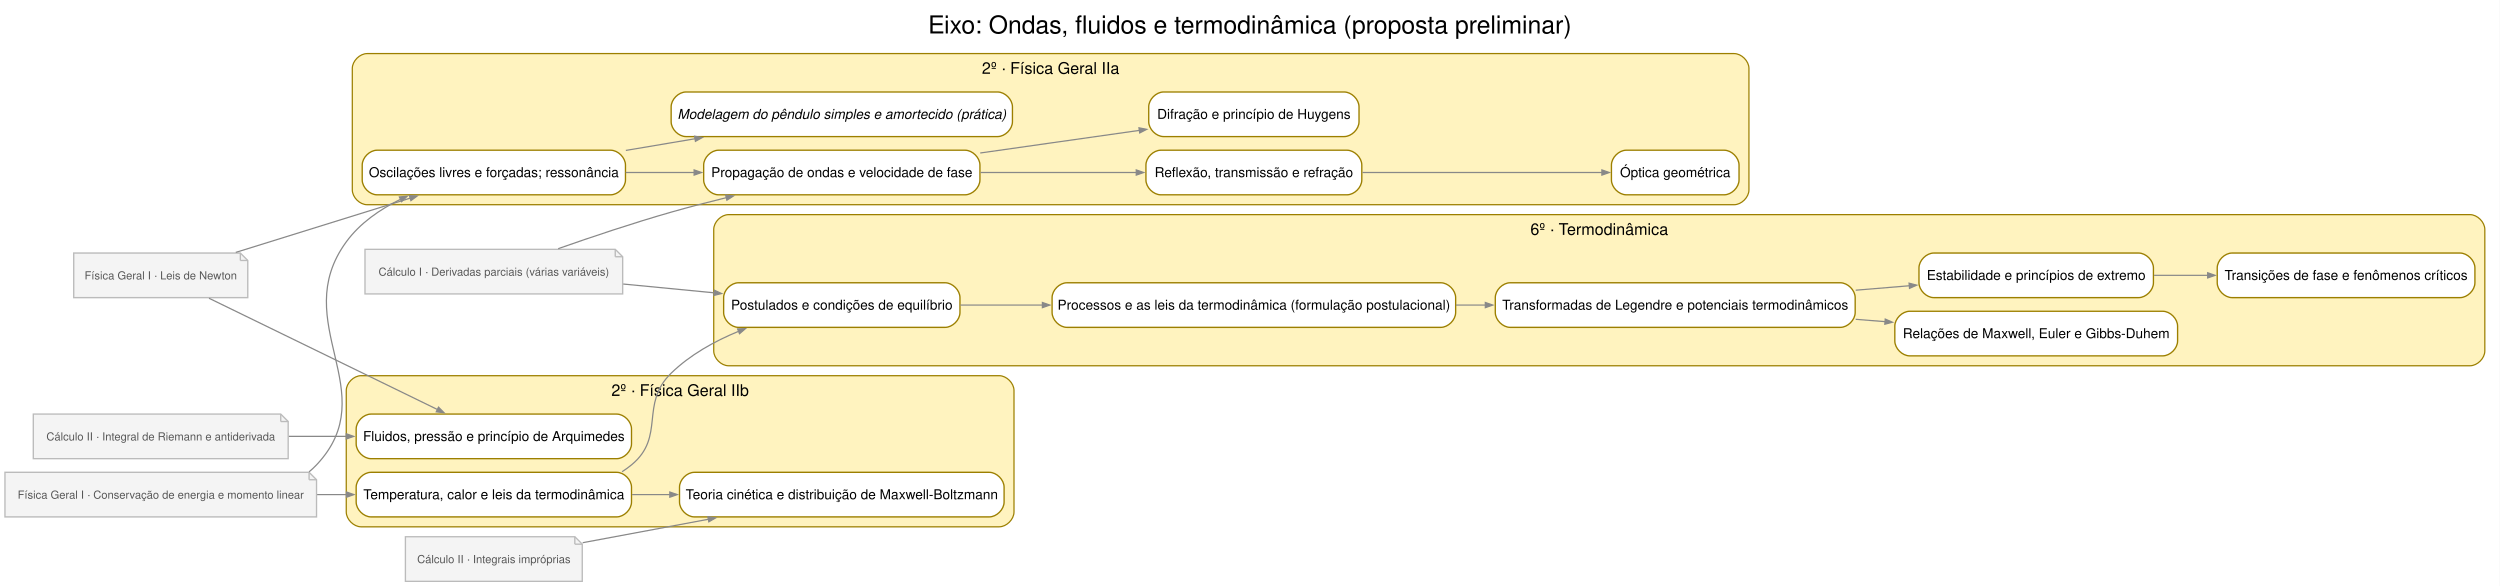
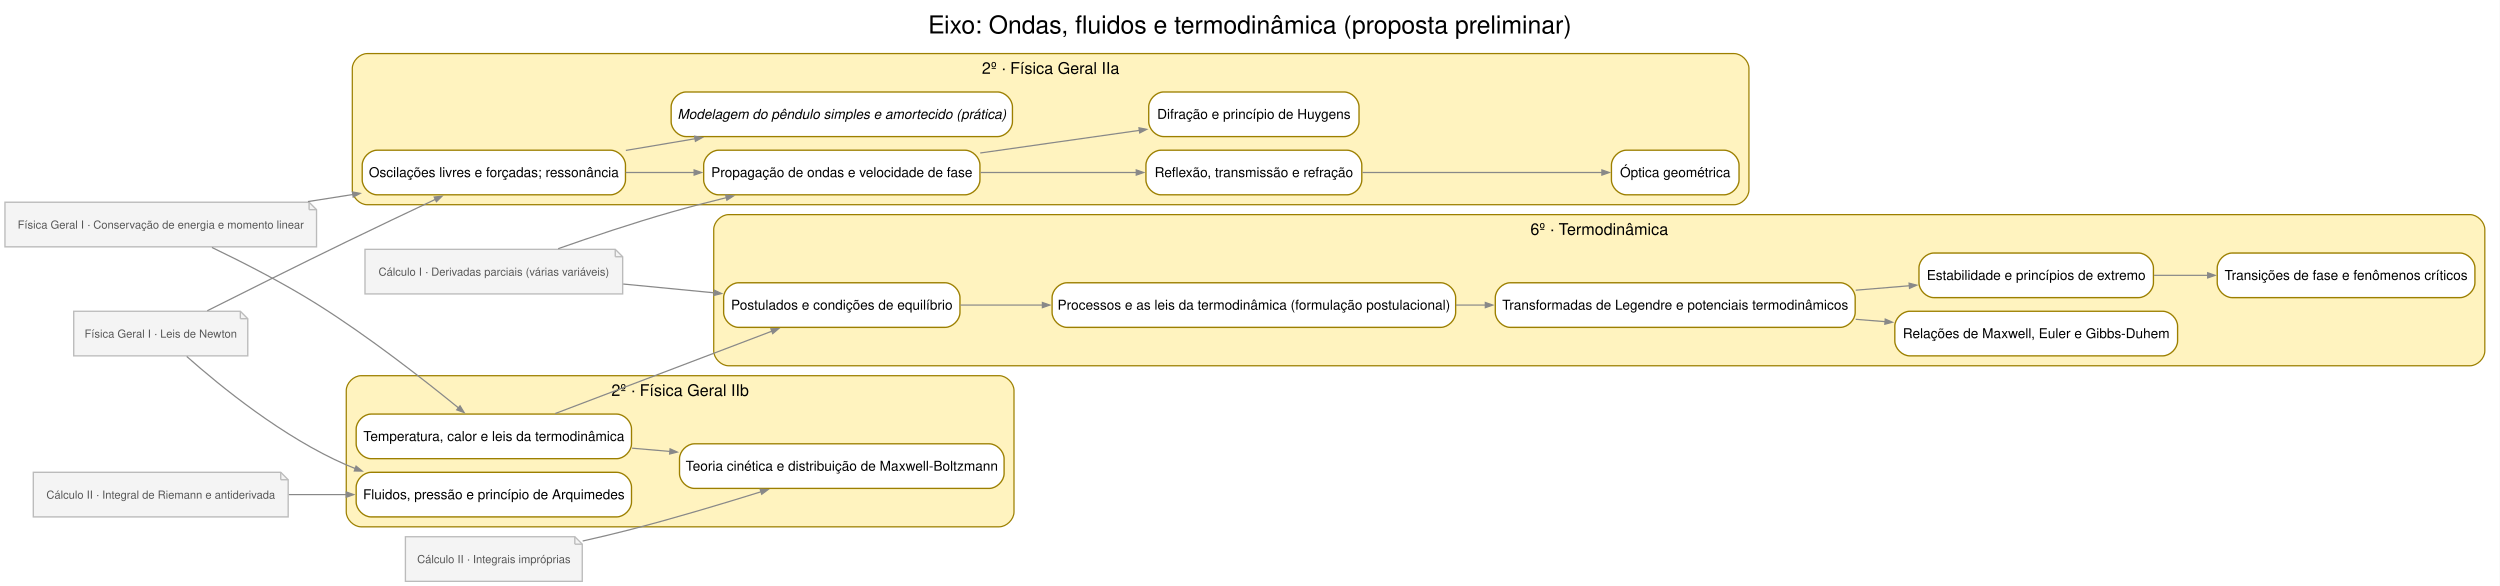
<svg xmlns="http://www.w3.org/2000/svg" width="2018pt" height="473pt" viewBox="0.00 0.00 2018.00 473.00">
  <g id="graph0" class="graph" transform="scale(1 1) rotate(0) translate(4 469.25)">
    <polygon fill="white" stroke="none" points="-4,4 -4,-469.25 2013.75,-469.25 2013.75,4 -4,4" />
    <text xml:space="preserve" text-anchor="middle" x="1004.88" y="-442.25" font-family="Helvetica,sans-Serif" font-size="20.00">Eixo: Ondas, fluidos e termodinâmica (proposta preliminar)</text>
    <g id="clust1" class="cluster">
      <path fill="#fff3bf" stroke="#9c7f00" d="M292.38,-304C292.38,-304 1395.75,-304 1395.75,-304 1401.75,-304 1407.75,-310 1407.75,-316 1407.75,-316 1407.75,-414 1407.75,-414 1407.75,-420 1401.75,-426 1395.75,-426 1395.75,-426 292.38,-426 292.38,-426 286.38,-426 280.38,-420 280.38,-414 280.38,-414 280.38,-316 280.38,-316 280.38,-310 286.38,-304 292.38,-304" />
      <text xml:space="preserve" text-anchor="middle" x="844.06" y="-409.65" font-family="Helvetica,sans-Serif" font-size="13.00">2º · Física Geral IIa</text>
    </g>
    <g id="clust2" class="cluster">
      <path fill="#fff3bf" stroke="#9c7f00" d="M287.5,-44C287.5,-44 802.5,-44 802.5,-44 808.5,-44 814.5,-50 814.5,-56 814.5,-56 814.5,-154 814.5,-154 814.5,-160 808.5,-166 802.5,-166 802.5,-166 287.5,-166 287.5,-166 281.5,-166 275.5,-160 275.5,-154 275.5,-154 275.5,-56 275.5,-56 275.5,-50 281.5,-44 287.5,-44" />
      <text xml:space="preserve" text-anchor="middle" x="545" y="-149.65" font-family="Helvetica,sans-Serif" font-size="13.00">2º · Física Geral IIb</text>
    </g>
    <g id="clust3" class="cluster">
      <path fill="#fff3bf" stroke="#9c7f00" d="M584.12,-174C584.12,-174 1989.75,-174 1989.75,-174 1995.75,-174 2001.75,-180 2001.75,-186 2001.75,-186 2001.75,-284 2001.75,-284 2001.75,-290 1995.75,-296 1989.75,-296 1989.75,-296 584.12,-296 584.12,-296 578.12,-296 572.12,-290 572.12,-284 572.12,-284 572.12,-186 572.12,-186 572.12,-180 578.12,-174 584.12,-174" />
      <text xml:space="preserve" text-anchor="middle" x="1286.94" y="-279.65" font-family="Helvetica,sans-Serif" font-size="13.00">6º · Termodinâmica</text>
    </g>
    <g id="node1" class="node">
      <path fill="white" stroke="#9c7f00" stroke-width="1.1" d="M488.88,-348C488.88,-348 300.38,-348 300.38,-348 294.38,-348 288.38,-342 288.38,-336 288.38,-336 288.38,-324 288.38,-324 288.38,-318 294.38,-312 300.38,-312 300.38,-312 488.88,-312 488.88,-312 494.88,-312 500.88,-318 500.88,-324 500.88,-324 500.88,-336 500.88,-336 500.88,-342 494.88,-348 488.88,-348" />
      <text xml:space="preserve" text-anchor="middle" x="394.62" y="-326.3" font-family="Helvetica,sans-Serif" font-size="11.00">Oscilações livres e forçadas; ressonância</text>
    </g>
    <g id="node2" class="node">
      <path fill="white" stroke="#9c7f00" stroke-width="1.1" d="M775,-348C775,-348 576,-348 576,-348 570,-348 564,-342 564,-336 564,-336 564,-324 564,-324 564,-318 570,-312 576,-312 576,-312 775,-312 775,-312 781,-312 787,-318 787,-324 787,-324 787,-336 787,-336 787,-342 781,-348 775,-348" />
      <text xml:space="preserve" text-anchor="middle" x="675.5" y="-326.3" font-family="Helvetica,sans-Serif" font-size="11.00">Propagação de ondas e velocidade de fase</text>
    </g>
    <g id="edge14" class="edge">
      <path fill="none" stroke="#888888" d="M501.06,-330C519.17,-330 538.09,-330 556.51,-330" />
      <polygon fill="#888888" stroke="#888888" points="556.3,-332.1 562.3,-330 556.3,-327.9 556.3,-332.1" />
    </g>
    <g id="node6" class="node">
      <path fill="white" stroke="#9c7f00" stroke-width="1.1" d="M801.25,-395C801.25,-395 549.75,-395 549.75,-395 543.75,-395 537.75,-389 537.75,-383 537.75,-383 537.75,-371 537.75,-371 537.75,-365 543.75,-359 549.75,-359 549.75,-359 801.25,-359 801.25,-359 807.25,-359 813.25,-365 813.25,-371 813.25,-371 813.25,-383 813.25,-383 813.25,-389 807.25,-395 801.25,-395" />
      <text xml:space="preserve" text-anchor="middle" x="675.5" y="-373.3" font-family="Helvetica,sans-Serif" font-style="oblique" font-size="11.00">Modelagem do pêndulo simples e amortecido (prática)</text>
    </g>
-     <g id="edge4" class="edge">
+     <g id="edge9" class="edge">
      <path fill="none" stroke="#888888" d="M501.18,-347.83C513.51,-349.91 525.91,-352 537.75,-354 544.11,-355.07 550.64,-356.17 557.24,-357.28" />
      <polygon fill="#888888" stroke="#888888" points="556.65,-359.31 562.92,-358.24 557.35,-355.17 556.65,-359.31" />
    </g>
    <g id="node3" class="node">
      <path fill="white" stroke="#9c7f00" stroke-width="1.1" d="M1083.25,-348C1083.25,-348 933,-348 933,-348 927,-348 921,-342 921,-336 921,-336 921,-324 921,-324 921,-318 927,-312 933,-312 933,-312 1083.25,-312 1083.25,-312 1089.25,-312 1095.25,-318 1095.25,-324 1095.25,-324 1095.25,-336 1095.25,-336 1095.25,-342 1089.25,-348 1083.25,-348" />
      <text xml:space="preserve" text-anchor="middle" x="1008.12" y="-326.3" font-family="Helvetica,sans-Serif" font-size="11.00">Reflexão, transmissão e refração</text>
    </g>
-     <g id="edge11" class="edge">
+     <g id="edge19" class="edge">
      <path fill="none" stroke="#888888" d="M787.51,-330C828.4,-330 874.27,-330 913.47,-330" />
      <polygon fill="#888888" stroke="#888888" points="913.19,-332.1 919.19,-330 913.19,-327.9 913.19,-332.1" />
    </g>
    <g id="node4" class="node">
      <path fill="white" stroke="#9c7f00" stroke-width="1.1" d="M1081,-395C1081,-395 935.25,-395 935.25,-395 929.25,-395 923.25,-389 923.25,-383 923.25,-383 923.25,-371 923.25,-371 923.25,-365 929.25,-359 935.25,-359 935.25,-359 1081,-359 1081,-359 1087,-359 1093,-365 1093,-371 1093,-371 1093,-383 1093,-383 1093,-389 1087,-395 1081,-395" />
      <text xml:space="preserve" text-anchor="middle" x="1008.12" y="-373.3" font-family="Helvetica,sans-Serif" font-size="11.00">Difração e princípio de Huygens</text>
    </g>
-     <g id="edge6" class="edge">
+     <g id="edge3" class="edge">
      <path fill="none" stroke="#888888" d="M787.24,-345.75C806.58,-348.5 826.5,-351.33 845.25,-354 868.07,-357.24 892.71,-360.74 915.7,-364.01" />
      <polygon fill="#888888" stroke="#888888" points="915.37,-366.09 921.61,-364.85 915.97,-361.93 915.37,-366.09" />
    </g>
    <g id="node5" class="node">
      <path fill="white" stroke="#9c7f00" stroke-width="1.1" d="M1387.75,-348C1387.75,-348 1308.75,-348 1308.75,-348 1302.75,-348 1296.75,-342 1296.75,-336 1296.75,-336 1296.75,-324 1296.75,-324 1296.75,-318 1302.75,-312 1308.75,-312 1308.75,-312 1387.75,-312 1387.75,-312 1393.75,-312 1399.75,-318 1399.75,-324 1399.75,-324 1399.75,-336 1399.75,-336 1399.75,-342 1393.75,-348 1387.75,-348" />
      <text xml:space="preserve" text-anchor="middle" x="1348.25" y="-326.3" font-family="Helvetica,sans-Serif" font-size="11.00">Óptica geométrica</text>
    </g>
-     <g id="edge13" class="edge">
+     <g id="edge5" class="edge">
      <path fill="none" stroke="#888888" d="M1095.76,-330C1156.5,-330 1236.02,-330 1289.23,-330" />
      <polygon fill="#888888" stroke="#888888" points="1289.05,-332.1 1295.05,-330 1289.05,-327.9 1289.05,-332.1" />
    </g>
    <g id="node7" class="node">
-       <path fill="white" stroke="#9c7f00" stroke-width="1.1" d="M493.75,-135C493.75,-135 295.5,-135 295.5,-135 289.5,-135 283.5,-129 283.5,-123 283.5,-123 283.5,-111 283.5,-111 283.5,-105 289.5,-99 295.5,-99 295.5,-99 493.75,-99 493.75,-99 499.75,-99 505.75,-105 505.75,-111 505.75,-111 505.75,-123 505.75,-123 505.75,-129 499.75,-135 493.75,-135" />
-       <text xml:space="preserve" text-anchor="middle" x="394.62" y="-113.3" font-family="Helvetica,sans-Serif" font-size="11.00">Fluidos, pressão e princípio de Arquimedes</text>
+       <path fill="white" stroke="#9c7f00" stroke-width="1.1" d="M493.75,-88C493.75,-88 295.5,-88 295.5,-88 289.5,-88 283.5,-82 283.5,-76 283.5,-76 283.5,-64 283.5,-64 283.5,-58 289.5,-52 295.5,-52 295.5,-52 493.75,-52 493.75,-52 499.75,-52 505.75,-58 505.75,-64 505.75,-64 505.75,-76 505.75,-76 505.75,-82 499.75,-88 493.75,-88" />
+       <text xml:space="preserve" text-anchor="middle" x="394.62" y="-66.3" font-family="Helvetica,sans-Serif" font-size="11.00">Fluidos, pressão e princípio de Arquimedes</text>
    </g>
    <g id="node8" class="node">
-       <path fill="white" stroke="#9c7f00" stroke-width="1.1" d="M493.75,-88C493.75,-88 295.5,-88 295.5,-88 289.5,-88 283.5,-82 283.5,-76 283.5,-76 283.5,-64 283.5,-64 283.5,-58 289.5,-52 295.5,-52 295.5,-52 493.75,-52 493.75,-52 499.75,-52 505.75,-58 505.75,-64 505.75,-64 505.75,-76 505.75,-76 505.75,-82 499.75,-88 493.75,-88" />
-       <text xml:space="preserve" text-anchor="middle" x="394.62" y="-66.3" font-family="Helvetica,sans-Serif" font-size="11.00">Temperatura, calor e leis da termodinâmica</text>
+       <path fill="white" stroke="#9c7f00" stroke-width="1.1" d="M493.75,-135C493.75,-135 295.5,-135 295.5,-135 289.5,-135 283.5,-129 283.5,-123 283.5,-123 283.5,-111 283.5,-111 283.5,-105 289.5,-99 295.5,-99 295.5,-99 493.75,-99 493.75,-99 499.75,-99 505.75,-105 505.75,-111 505.75,-111 505.75,-123 505.75,-123 505.75,-129 499.75,-135 493.75,-135" />
+       <text xml:space="preserve" text-anchor="middle" x="394.62" y="-113.3" font-family="Helvetica,sans-Serif" font-size="11.00">Temperatura, calor e leis da termodinâmica</text>
    </g>
    <g id="node9" class="node">
-       <path fill="white" stroke="#9c7f00" stroke-width="1.1" d="M794.5,-88C794.5,-88 556.5,-88 556.5,-88 550.5,-88 544.5,-82 544.5,-76 544.5,-76 544.5,-64 544.5,-64 544.5,-58 550.5,-52 556.5,-52 556.5,-52 794.5,-52 794.5,-52 800.5,-52 806.5,-58 806.5,-64 806.5,-64 806.5,-76 806.5,-76 806.5,-82 800.5,-88 794.5,-88" />
-       <text xml:space="preserve" text-anchor="middle" x="675.5" y="-66.3" font-family="Helvetica,sans-Serif" font-size="11.00">Teoria cinética e distribuição de Maxwell-Boltzmann</text>
+       <path fill="white" stroke="#9c7f00" stroke-width="1.1" d="M794.5,-111C794.5,-111 556.5,-111 556.5,-111 550.5,-111 544.5,-105 544.5,-99 544.5,-99 544.5,-87 544.5,-87 544.5,-81 550.5,-75 556.5,-75 556.5,-75 794.5,-75 794.5,-75 800.5,-75 806.5,-81 806.5,-87 806.5,-87 806.5,-99 806.5,-99 806.5,-105 800.5,-111 794.5,-111" />
+       <text xml:space="preserve" text-anchor="middle" x="675.5" y="-89.3" font-family="Helvetica,sans-Serif" font-size="11.00">Teoria cinética e distribuição de Maxwell-Boltzmann</text>
    </g>
-     <g id="edge18" class="edge">
-       <path fill="none" stroke="#888888" d="M506.24,-70C516.28,-70 526.52,-70 536.75,-70" />
-       <polygon fill="#888888" stroke="#888888" points="536.68,-72.1 542.68,-70 536.68,-67.9 536.68,-72.1" />
+     <g id="edge11" class="edge">
+       <path fill="none" stroke="#888888" d="M506.24,-107.48C516.28,-106.62 526.52,-105.74 536.75,-104.85" />
+       <polygon fill="#888888" stroke="#888888" points="536.89,-106.95 542.69,-104.34 536.53,-102.77 536.89,-106.95" />
    </g>
    <g id="node10" class="node">
      <path fill="white" stroke="#9c7f00" stroke-width="1.1" d="M758.88,-241C758.88,-241 592.12,-241 592.12,-241 586.12,-241 580.12,-235 580.12,-229 580.12,-229 580.12,-217 580.12,-217 580.12,-211 586.12,-205 592.12,-205 592.12,-205 758.88,-205 758.88,-205 764.88,-205 770.88,-211 770.88,-217 770.88,-217 770.88,-229 770.88,-229 770.88,-235 764.88,-241 758.88,-241" />
      <text xml:space="preserve" text-anchor="middle" x="675.5" y="-219.3" font-family="Helvetica,sans-Serif" font-size="11.00">Postulados e condições de equilíbrio</text>
    </g>
-     <g id="edge7" class="edge">
-       <path fill="none" stroke="#888888" d="M498.14,-88.48C500.79,-90.18 503.33,-92.01 505.75,-94 533.42,-116.77 512.09,-142.99 537.75,-168 552.91,-182.78 572.56,-193.75 592.21,-201.83" />
-       <polygon fill="#888888" stroke="#888888" points="591.39,-203.76 597.75,-204.01 592.93,-199.86 591.39,-203.76" />
+     <g id="edge6" class="edge">
+       <path fill="none" stroke="#888888" d="M444.2,-135.46C493.04,-154.03 568.21,-182.6 619.28,-202.01" />
+       <polygon fill="#888888" stroke="#888888" points="618.24,-203.86 624.6,-204.03 619.74,-199.94 618.24,-203.86" />
    </g>
    <g id="node11" class="node">
      <path fill="white" stroke="#9c7f00" stroke-width="1.1" d="M1159,-241C1159,-241 857.25,-241 857.25,-241 851.25,-241 845.25,-235 845.25,-229 845.25,-229 845.25,-217 845.25,-217 845.25,-211 851.25,-205 857.25,-205 857.25,-205 1159,-205 1159,-205 1165,-205 1171,-211 1171,-217 1171,-217 1171,-229 1171,-229 1171,-235 1165,-241 1159,-241" />
      <text xml:space="preserve" text-anchor="middle" x="1008.12" y="-219.3" font-family="Helvetica,sans-Serif" font-size="11.00">Processos e as leis da termodinâmica (formulação postulacional)</text>
    </g>
-     <g id="edge5" class="edge">
+     <g id="edge13" class="edge">
      <path fill="none" stroke="#888888" d="M771.24,-223C792.08,-223 814.75,-223 837.54,-223" />
      <polygon fill="#888888" stroke="#888888" points="837.42,-225.1 843.42,-223 837.42,-220.9 837.42,-225.1" />
    </g>
    <g id="node12" class="node">
      <path fill="white" stroke="#9c7f00" stroke-width="1.1" d="M1481.5,-241C1481.5,-241 1215,-241 1215,-241 1209,-241 1203,-235 1203,-229 1203,-229 1203,-217 1203,-217 1203,-211 1209,-205 1215,-205 1215,-205 1481.5,-205 1481.5,-205 1487.5,-205 1493.5,-211 1493.5,-217 1493.5,-217 1493.5,-229 1493.5,-229 1493.5,-235 1487.5,-241 1481.5,-241" />
      <text xml:space="preserve" text-anchor="middle" x="1348.25" y="-219.3" font-family="Helvetica,sans-Serif" font-size="11.00">Transformadas de Legendre e potenciais termodinâmicos</text>
    </g>
-     <g id="edge9" class="edge">
+     <g id="edge8" class="edge">
      <path fill="none" stroke="#888888" d="M1171.26,-223C1179.24,-223 1187.24,-223 1195.19,-223" />
      <polygon fill="#888888" stroke="#888888" points="1194.96,-225.1 1200.96,-223 1194.96,-220.9 1194.96,-225.1" />
    </g>
    <g id="node13" class="node">
      <path fill="white" stroke="#9c7f00" stroke-width="1.1" d="M1741.75,-218C1741.75,-218 1537.5,-218 1537.5,-218 1531.5,-218 1525.5,-212 1525.5,-206 1525.5,-206 1525.5,-194 1525.5,-194 1525.5,-188 1531.5,-182 1537.5,-182 1537.5,-182 1741.75,-182 1741.75,-182 1747.75,-182 1753.75,-188 1753.75,-194 1753.75,-194 1753.75,-206 1753.75,-206 1753.75,-212 1747.75,-218 1741.75,-218" />
      <text xml:space="preserve" text-anchor="middle" x="1639.62" y="-196.3" font-family="Helvetica,sans-Serif" font-size="11.00">Relações de Maxwell, Euler e Gibbs-Duhem</text>
    </g>
-     <g id="edge12" class="edge">
+     <g id="edge20" class="edge">
      <path fill="none" stroke="#888888" d="M1493.94,-211.5C1501.94,-210.86 1509.95,-210.23 1517.86,-209.6" />
      <polygon fill="#888888" stroke="#888888" points="1517.76,-211.71 1523.58,-209.14 1517.43,-207.53 1517.76,-211.71" />
    </g>
    <g id="node14" class="node">
      <path fill="white" stroke="#9c7f00" stroke-width="1.1" d="M1722.25,-265C1722.25,-265 1557,-265 1557,-265 1551,-265 1545,-259 1545,-253 1545,-253 1545,-241 1545,-241 1545,-235 1551,-229 1557,-229 1557,-229 1722.25,-229 1722.25,-229 1728.25,-229 1734.25,-235 1734.25,-241 1734.25,-241 1734.25,-253 1734.25,-253 1734.25,-259 1728.25,-265 1722.25,-265" />
      <text xml:space="preserve" text-anchor="middle" x="1639.62" y="-243.3" font-family="Helvetica,sans-Serif" font-size="11.00">Estabilidade e princípios de extremo</text>
    </g>
-     <g id="edge20" class="edge">
+     <g id="edge4" class="edge">
      <path fill="none" stroke="#888888" d="M1493.94,-235C1508.62,-236.22 1523.3,-237.43 1537.37,-238.6" />
      <polygon fill="#888888" stroke="#888888" points="1537.01,-240.68 1543.16,-239.08 1537.36,-236.49 1537.01,-240.68" />
    </g>
    <g id="node15" class="node">
      <path fill="white" stroke="#9c7f00" stroke-width="1.1" d="M1981.75,-265C1981.75,-265 1797.75,-265 1797.75,-265 1791.75,-265 1785.75,-259 1785.75,-253 1785.75,-253 1785.75,-241 1785.75,-241 1785.75,-235 1791.75,-229 1797.75,-229 1797.75,-229 1981.75,-229 1981.75,-229 1987.75,-229 1993.75,-235 1993.75,-241 1993.75,-241 1993.75,-253 1993.75,-253 1993.75,-259 1987.75,-265 1981.75,-265" />
      <text xml:space="preserve" text-anchor="middle" x="1889.75" y="-243.3" font-family="Helvetica,sans-Serif" font-size="11.00">Transições de fase e fenômenos críticos</text>
    </g>
-     <g id="edge10" class="edge">
+     <g id="edge16" class="edge">
      <path fill="none" stroke="#888888" d="M1734.78,-247C1749.04,-247 1763.86,-247 1778.42,-247" />
      <polygon fill="#888888" stroke="#888888" points="1778.03,-249.1 1784.03,-247 1778.03,-244.9 1778.03,-249.1" />
    </g>
    <g id="node16" class="node">
-       <polygon fill="#f4f4f4" stroke="#bbbbbb" stroke-width="1.1" points="245.5,-88 0,-88 0,-52 251.5,-52 251.5,-82 245.5,-88" />
-       <polyline fill="none" stroke="#bbbbbb" stroke-width="1.1" points="245.5,-88 245.5,-82" />
-       <polyline fill="none" stroke="#bbbbbb" stroke-width="1.1" points="251.5,-82 245.5,-82" />
-       <text xml:space="preserve" text-anchor="middle" x="125.75" y="-66.7" font-family="Helvetica,sans-Serif" font-size="9.00" fill="#555555">Física Geral I · Conservação de energia e momento linear</text>
-     </g>
-     <g id="edge3" class="edge">
-       <path fill="none" stroke="#888888" d="M245.5,-88.39C247.6,-90.13 249.61,-92 251.5,-94 306.9,-152.69 227.93,-208.8 275.5,-274 286.48,-289.05 302.57,-300.21 319.36,-308.42" />
-       <polygon fill="#888888" stroke="#888888" points="318.37,-310.28 324.7,-310.9 320.14,-306.47 318.37,-310.28" />
+       <polygon fill="#f4f4f4" stroke="#bbbbbb" stroke-width="1.1" points="190,-218 55.5,-218 55.5,-182 196,-182 196,-212 190,-218" />
+       <polyline fill="none" stroke="#bbbbbb" stroke-width="1.1" points="190,-218 190,-212" />
+       <polyline fill="none" stroke="#bbbbbb" stroke-width="1.1" points="196,-212 190,-212" />
+       <text xml:space="preserve" text-anchor="middle" x="125.75" y="-196.7" font-family="Helvetica,sans-Serif" font-size="9.00" fill="#555555">Física Geral I · Leis de Newton</text>
    </g>
    <g id="edge1" class="edge">
-       <path fill="none" stroke="#888888" d="M251.98,-70C259.97,-70 267.99,-70 275.94,-70" />
-       <polygon fill="#888888" stroke="#888888" points="275.7,-72.1 281.7,-70 275.7,-67.9 275.7,-72.1" />
+       <path fill="none" stroke="#888888" d="M163.33,-218.44C193.38,-233.53 237.1,-255.35 275.5,-274 299.18,-285.5 325.66,-298.08 347.53,-308.39" />
+       <polygon fill="#888888" stroke="#888888" points="346.47,-310.22 352.79,-310.87 348.26,-306.42 346.47,-310.22" />
+     </g>
+     <g id="edge17" class="edge">
+       <path fill="none" stroke="#888888" d="M146.71,-181.52C173.78,-157.53 224.6,-116.11 275.5,-94 277.95,-92.94 280.44,-91.92 282.98,-90.95" />
+       <polygon fill="#888888" stroke="#888888" points="283.43,-93.02 288.35,-88.99 281.99,-89.07 283.43,-93.02" />
    </g>
    <g id="node17" class="node">
-       <polygon fill="#f4f4f4" stroke="#bbbbbb" stroke-width="1.1" points="190,-265 55.5,-265 55.5,-229 196,-229 196,-259 190,-265" />
-       <polyline fill="none" stroke="#bbbbbb" stroke-width="1.1" points="190,-265 190,-259" />
-       <polyline fill="none" stroke="#bbbbbb" stroke-width="1.1" points="196,-259 190,-259" />
-       <text xml:space="preserve" text-anchor="middle" x="125.75" y="-243.7" font-family="Helvetica,sans-Serif" font-size="9.00" fill="#555555">Física Geral I · Leis de Newton</text>
+       <polygon fill="#f4f4f4" stroke="#bbbbbb" stroke-width="1.1" points="245.5,-306 0,-306 0,-270 251.5,-270 251.5,-300 245.5,-306" />
+       <polyline fill="none" stroke="#bbbbbb" stroke-width="1.1" points="245.5,-306 245.5,-300" />
+       <polyline fill="none" stroke="#bbbbbb" stroke-width="1.1" points="251.5,-300 245.5,-300" />
+       <text xml:space="preserve" text-anchor="middle" x="125.75" y="-284.7" font-family="Helvetica,sans-Serif" font-size="9.00" fill="#555555">Física Geral I · Conservação de energia e momento linear</text>
    </g>
    <g id="edge2" class="edge">
-       <path fill="none" stroke="#888888" d="M186.31,-265.52C228.07,-278.51 283.94,-295.89 327.15,-309.33" />
-       <polygon fill="#888888" stroke="#888888" points="326.45,-311.31 332.8,-311.08 327.7,-307.3 326.45,-311.31" />
+       <path fill="none" stroke="#888888" d="M244.58,-306.54C256.61,-308.44 268.81,-310.36 280.78,-312.24" />
+       <polygon fill="#888888" stroke="#888888" points="280.45,-314.31 286.7,-313.17 281.1,-310.17 280.45,-314.31" />
    </g>
-     <g id="edge16" class="edge">
-       <path fill="none" stroke="#888888" d="M164.7,-228.51C213.32,-204.83 297.45,-163.85 349.05,-138.71" />
-       <polygon fill="#888888" stroke="#888888" points="349.97,-140.6 354.44,-136.09 348.13,-136.83 349.97,-140.6" />
+     <g id="edge10" class="edge">
+       <path fill="none" stroke="#888888" d="M167.04,-269.51C191.95,-257.54 224.27,-241.06 251.5,-224 293.28,-197.82 338.23,-162.68 366.14,-139.94" />
+       <polygon fill="#888888" stroke="#888888" points="367.34,-141.67 370.66,-136.24 364.68,-138.42 367.34,-141.67" />
    </g>
    <g id="node18" class="node">
      <polygon fill="#f4f4f4" stroke="#bbbbbb" stroke-width="1.1" points="492.62,-268 290.62,-268 290.62,-232 498.62,-232 498.62,-262 492.62,-268" />
      <polyline fill="none" stroke="#bbbbbb" stroke-width="1.1" points="492.62,-268 492.62,-262" />
      <polyline fill="none" stroke="#bbbbbb" stroke-width="1.1" points="498.62,-262 492.62,-262" />
      <text xml:space="preserve" text-anchor="middle" x="394.62" y="-246.7" font-family="Helvetica,sans-Serif" font-size="9.00" fill="#555555">Cálculo I · Derivadas parciais (várias variáveis)</text>
    </g>
    <g id="edge15" class="edge">
      <path fill="none" stroke="#888888" d="M446.57,-268.52C473.48,-277.98 507.19,-289.29 537.75,-298 552.19,-302.12 567.59,-306.1 582.66,-309.79" />
      <polygon fill="#888888" stroke="#888888" points="581.76,-311.73 588.08,-311.1 582.75,-307.65 581.76,-311.73" />
    </g>
-     <g id="edge8" class="edge">
+     <g id="edge7" class="edge">
      <path fill="none" stroke="#888888" d="M499.07,-239.98C523.09,-237.66 548.64,-235.19 572.6,-232.87" />
      <polygon fill="#888888" stroke="#888888" points="572.7,-234.97 578.47,-232.3 572.3,-230.79 572.7,-234.97" />
    </g>
    <g id="node19" class="node">
-       <polygon fill="#f4f4f4" stroke="#bbbbbb" stroke-width="1.1" points="222.62,-135 22.88,-135 22.88,-99 228.62,-99 228.62,-129 222.62,-135" />
-       <polyline fill="none" stroke="#bbbbbb" stroke-width="1.1" points="222.62,-135 222.62,-129" />
-       <polyline fill="none" stroke="#bbbbbb" stroke-width="1.1" points="228.62,-129 222.62,-129" />
-       <text xml:space="preserve" text-anchor="middle" x="125.75" y="-113.7" font-family="Helvetica,sans-Serif" font-size="9.00" fill="#555555">Cálculo II · Integral de Riemann e antiderivada</text>
-     </g>
-     <g id="edge17" class="edge">
-       <path fill="none" stroke="#888888" d="M229.17,-117C244.46,-117 260.34,-117 275.92,-117" />
-       <polygon fill="#888888" stroke="#888888" points="275.54,-119.1 281.54,-117 275.54,-114.9 275.54,-119.1" />
-     </g>
-     <g id="node20" class="node">
      <polygon fill="#f4f4f4" stroke="#bbbbbb" stroke-width="1.1" points="460,-36 323.25,-36 323.25,0 466,0 466,-30 460,-36" />
      <polyline fill="none" stroke="#bbbbbb" stroke-width="1.1" points="460,-36 460,-30" />
      <polyline fill="none" stroke="#bbbbbb" stroke-width="1.1" points="466,-30 460,-30" />
      <text xml:space="preserve" text-anchor="middle" x="394.62" y="-14.7" font-family="Helvetica,sans-Serif" font-size="9.00" fill="#555555">Cálculo II · Integrais impróprias</text>
    </g>
-     <g id="edge19" class="edge">
-       <path fill="none" stroke="#888888" d="M466.36,-31.19C497.17,-36.93 533.94,-43.79 567.95,-50.13" />
-       <polygon fill="#888888" stroke="#888888" points="567.39,-52.16 573.67,-51.2 568.16,-48.03 567.39,-52.16" />
+     <g id="edge12" class="edge">
+       <path fill="none" stroke="#888888" d="M466.32,-32.54C479.47,-35.49 493.06,-38.71 505.75,-42 540.59,-51.05 579.03,-62.54 610.41,-72.33" />
+       <polygon fill="#888888" stroke="#888888" points="609.61,-74.28 615.97,-74.07 610.87,-70.27 609.61,-74.28" />
+     </g>
+     <g id="node20" class="node">
+       <polygon fill="#f4f4f4" stroke="#bbbbbb" stroke-width="1.1" points="222.62,-88 22.88,-88 22.88,-52 228.62,-52 228.62,-82 222.62,-88" />
+       <polyline fill="none" stroke="#bbbbbb" stroke-width="1.1" points="222.62,-88 222.62,-82" />
+       <polyline fill="none" stroke="#bbbbbb" stroke-width="1.1" points="228.62,-82 222.62,-82" />
+       <text xml:space="preserve" text-anchor="middle" x="125.75" y="-66.7" font-family="Helvetica,sans-Serif" font-size="9.00" fill="#555555">Cálculo II · Integral de Riemann e antiderivada</text>
+     </g>
+     <g id="edge18" class="edge">
+       <path fill="none" stroke="#888888" d="M229.17,-70C244.46,-70 260.34,-70 275.92,-70" />
+       <polygon fill="#888888" stroke="#888888" points="275.54,-72.1 281.54,-70 275.54,-67.9 275.54,-72.1" />
    </g>
  </g>
</svg>
